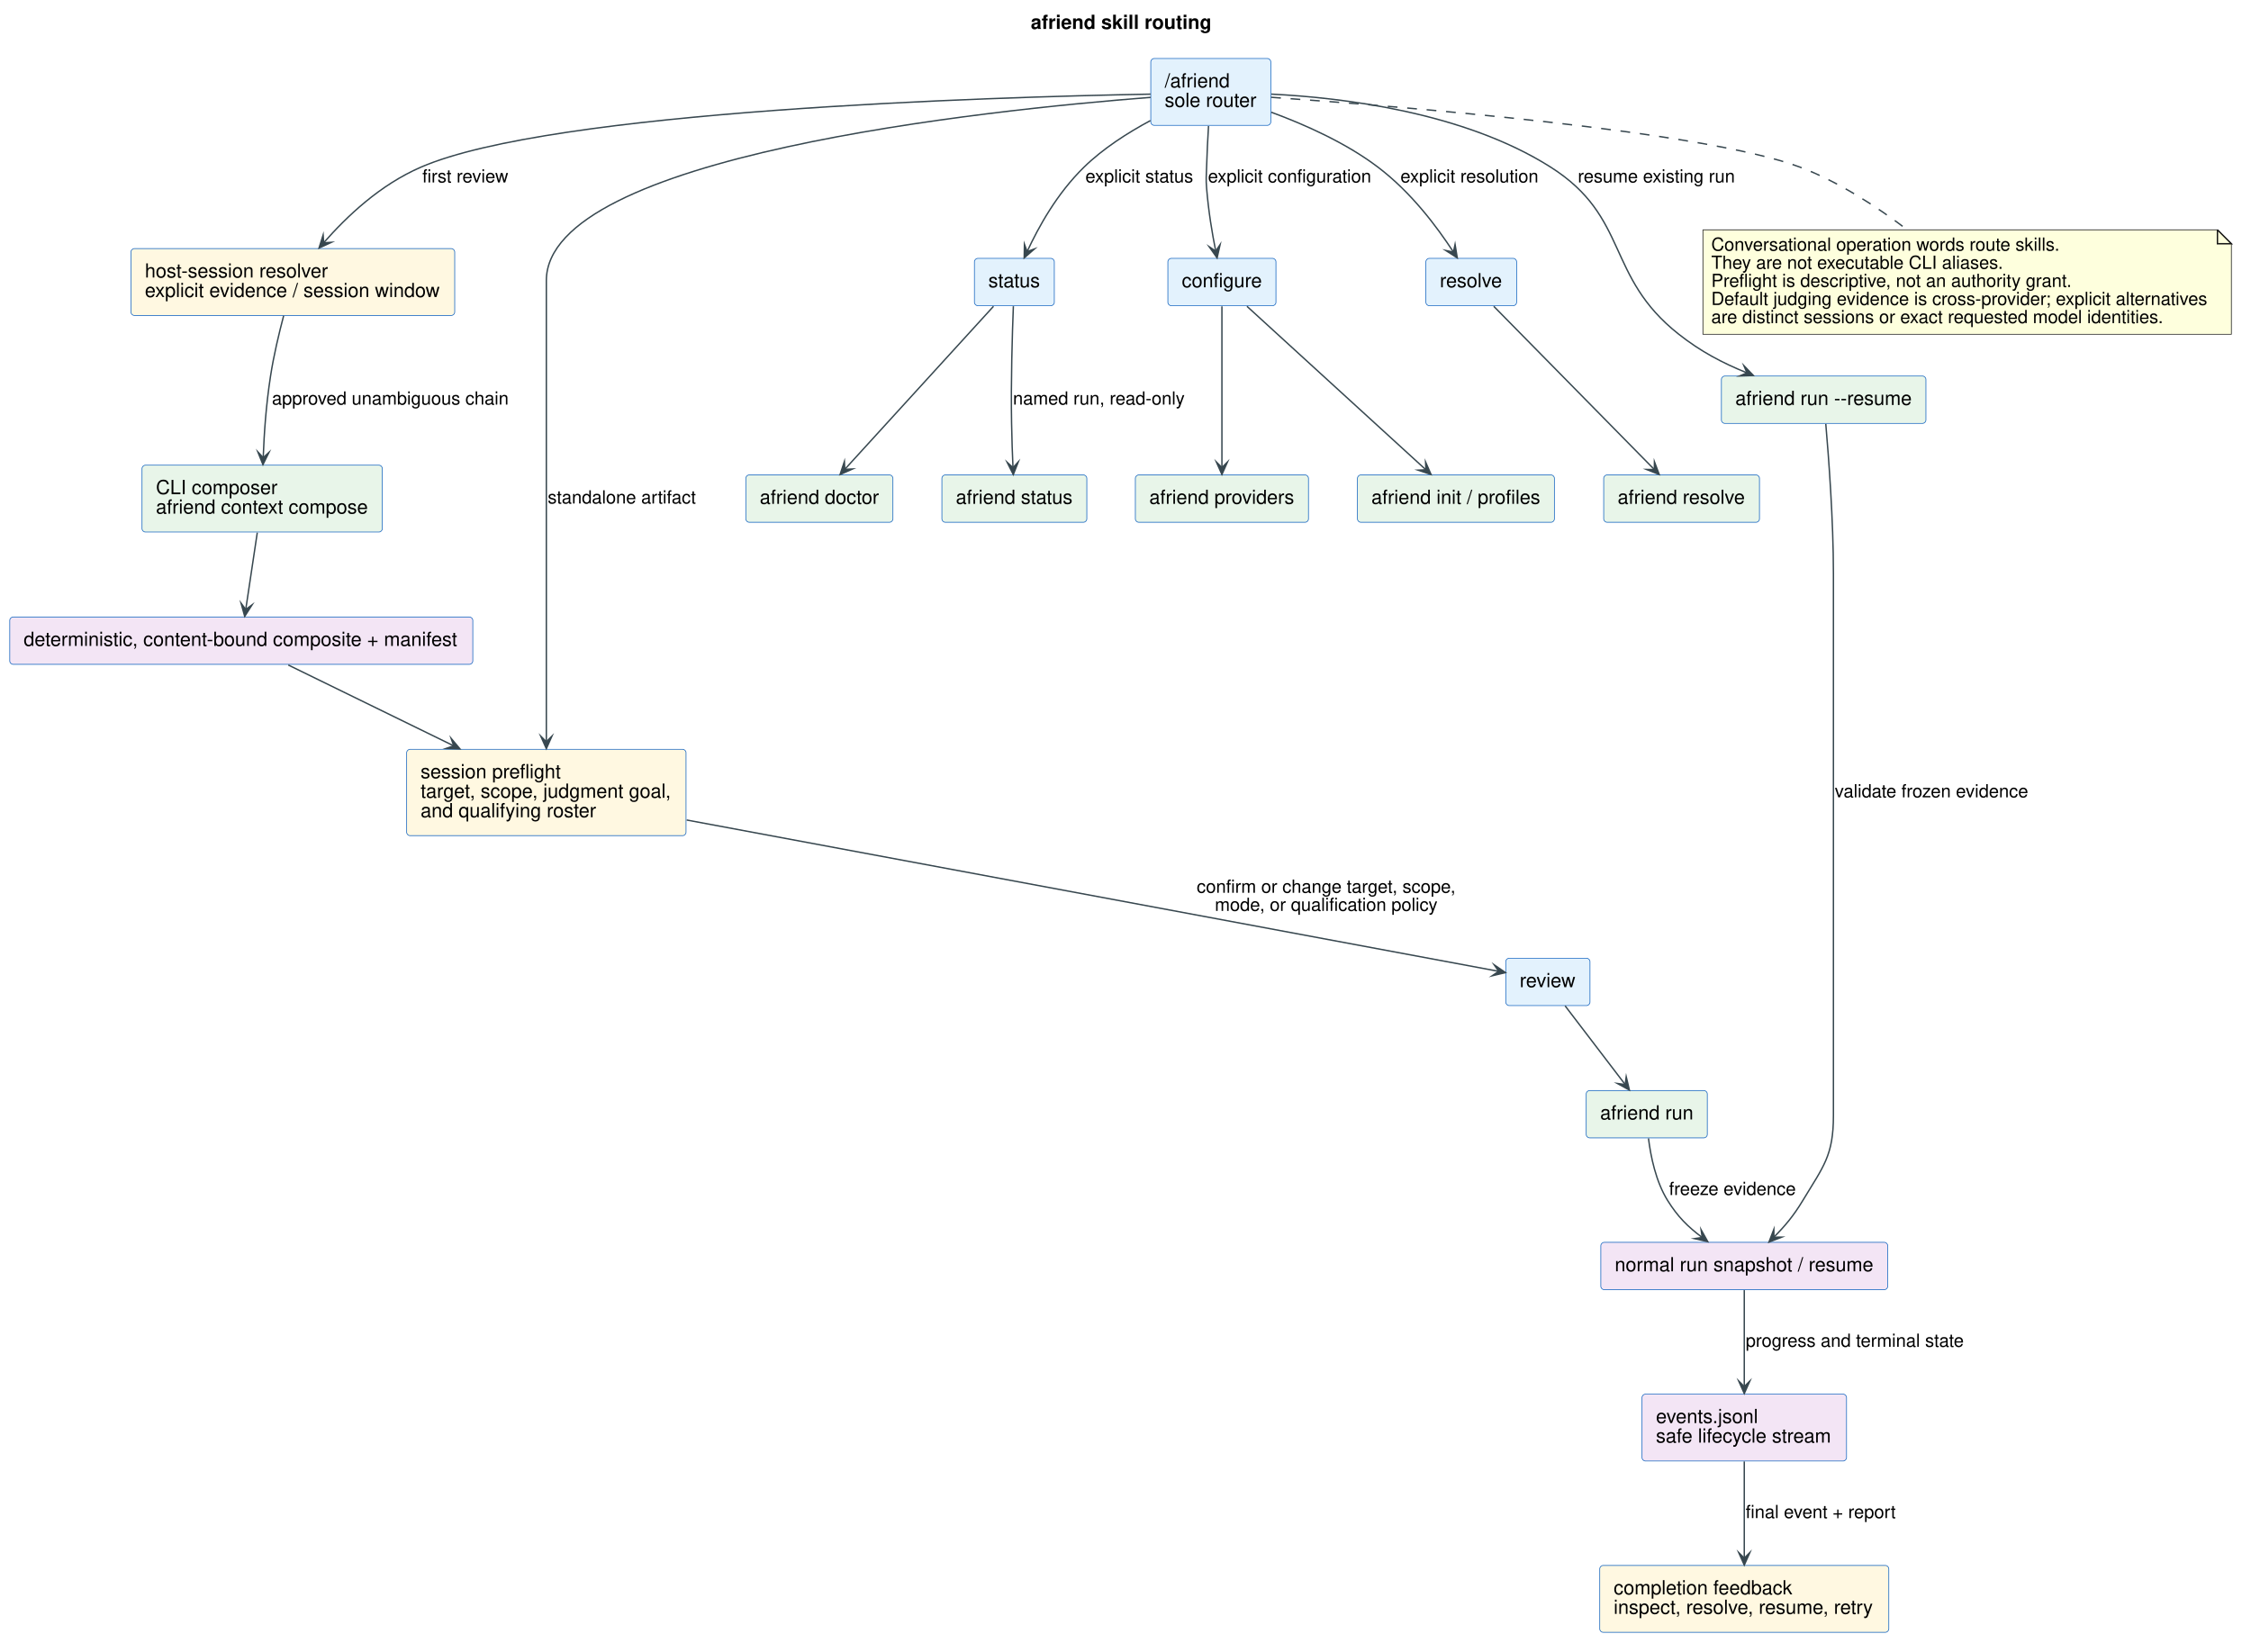
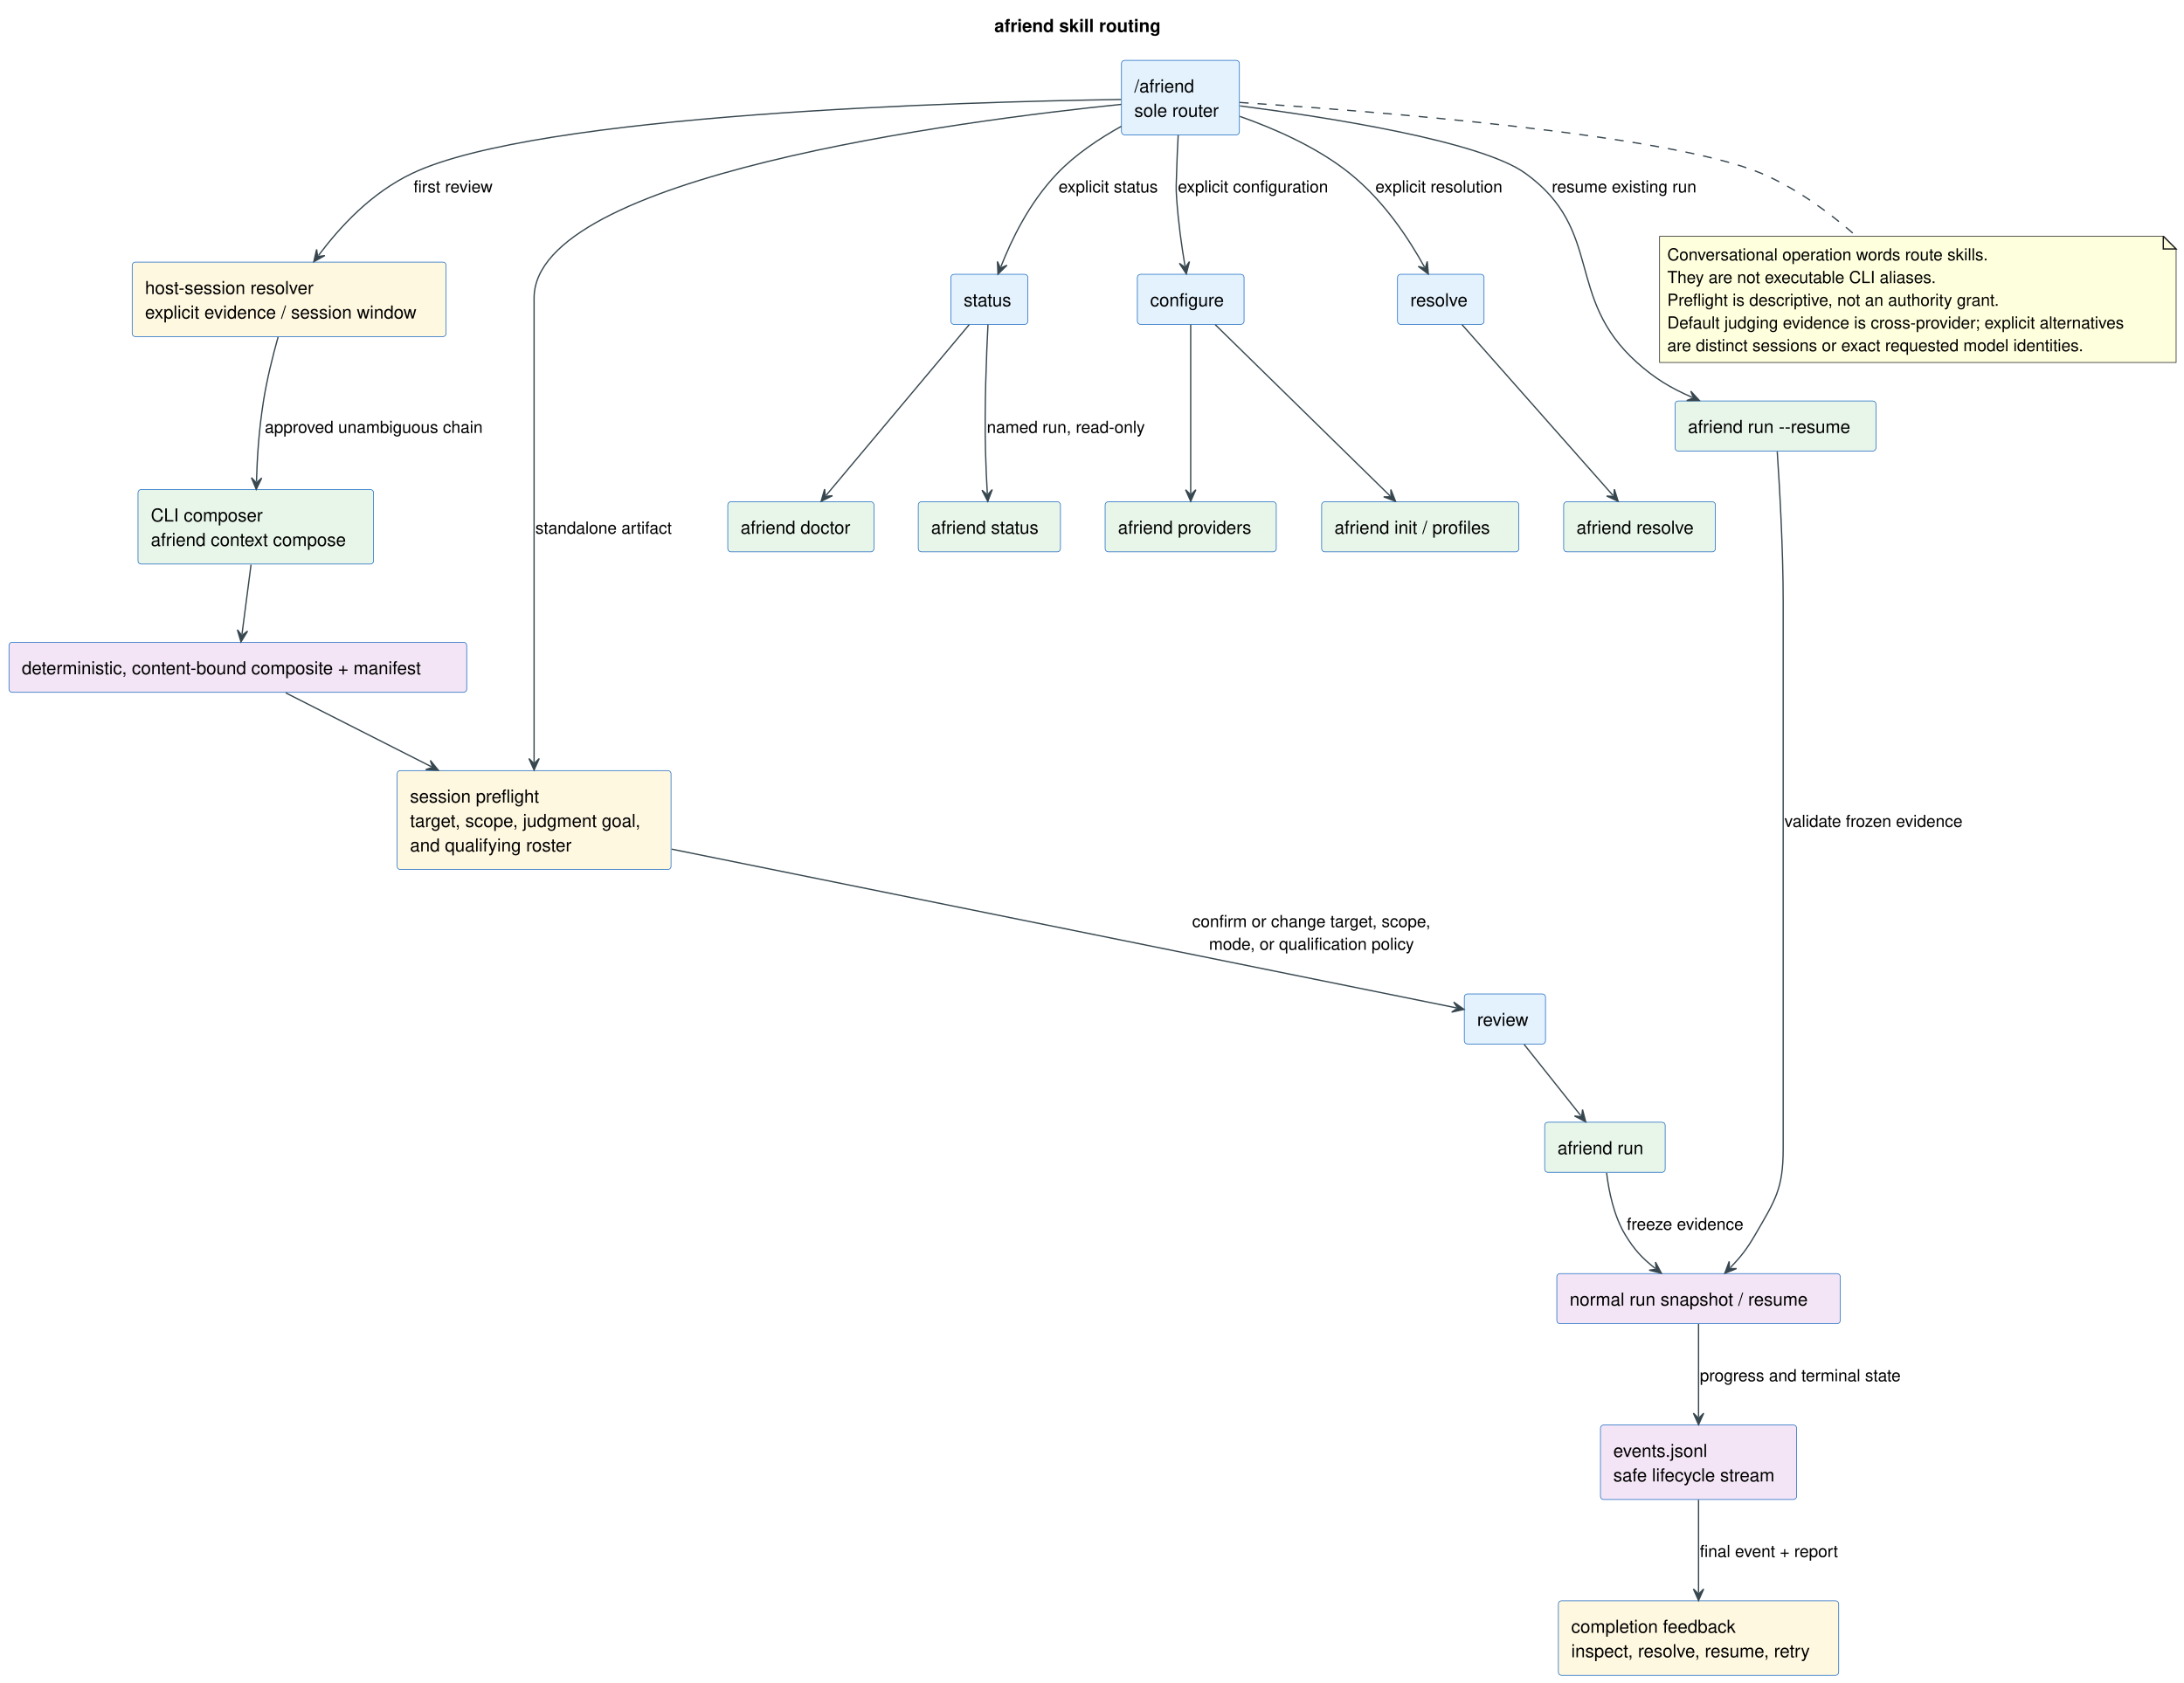
- <svg xmlns="http://www.w3.org/2000/svg" contentStyleType="text/css" data-diagram-type="DESCRIPTION" height="1186px" preserveAspectRatio="none" style="width:1616px;height:1186px;background:#FFFFFF;" version="1.1" viewBox="0 0 1616 1186" width="1616px" zoomAndPan="magnify">
+ <svg xmlns="http://www.w3.org/2000/svg" contentStyleType="text/css" data-diagram-type="DESCRIPTION" height="1312px" preserveAspectRatio="none" style="width:1703px;height:1312px;background:#FFFFFF;" version="1.1" viewBox="0 0 1703 1312" width="1703px" zoomAndPan="magnify">
  <defs />
  <g>
    <g class="title" data-source-line="9">
-       <text fill="#000000" font-family="Helvetica" font-size="14" font-weight="700" lengthAdjust="spacing" textLength="129.903" x="740.006" y="20.78">afriend skill routing</text>
+       <text fill="#000000" font-family="Helvetica" font-size="14" font-weight="bold" lengthAdjust="spacing" textLength="139.188" x="775.332" y="24.966">afriend skill routing</text>
    </g>
-     <g class="entity" data-qualified-name="router" data-source-line="11" id="ent0001">
-       <rect fill="#E3F2FD" height="48" rx="2.5" ry="2.5" style="stroke:#1565C0;stroke-width:0.5;" width="86.144" x="826.15" y="42" />
-       <text fill="#000000" font-family="Helvetica" font-size="14" lengthAdjust="spacing" textLength="46.696" x="836.15" y="62.78">/afriend</text>
-       <text fill="#000000" font-family="Helvetica" font-size="14" lengthAdjust="spacing" textLength="66.144" x="836.15" y="76.78">sole router</text>
+     <g class="entity" data-qualified-name="router" data-source-line="11" id="ent0002">
+       <rect fill="#E3F2FD" height="58.136" rx="2.5" ry="2.5" style="stroke:#1565C0;stroke-width:0.5;" width="91.96" x="874.48" y="47.068" />
+       <text fill="#000000" font-family="Helvetica" font-size="14" lengthAdjust="spacing" textLength="52.43" x="884.48" y="72.034">/afriend</text>
+       <text fill="#000000" font-family="Helvetica" font-size="14" lengthAdjust="spacing" textLength="71.96" x="884.48" y="91.102">sole router</text>
    </g>
-     <g class="entity" data-qualified-name="resolver" data-source-line="12" id="ent0002">
-       <rect fill="#FFF8E1" height="48" rx="2.5" ry="2.5" style="stroke:#1565C0;stroke-width:0.5;" width="232.44" x="94" y="178.5" />
-       <text fill="#000000" font-family="Helvetica" font-size="14" lengthAdjust="spacing" textLength="132.275" x="104" y="199.28">host-session resolver</text>
-       <text fill="#000000" font-family="Helvetica" font-size="14" lengthAdjust="spacing" textLength="212.44" x="104" y="213.28">explicit evidence / session window</text>
+     <g class="entity" data-qualified-name="resolver" data-source-line="12" id="ent0003">
+       <rect fill="#FFF8E1" height="58.136" rx="2.5" ry="2.5" style="stroke:#1565C0;stroke-width:0.5;" width="244.783" x="103.07" y="204.408" />
+       <text fill="#000000" font-family="Helvetica" font-size="14" lengthAdjust="spacing" textLength="139.034" x="113.07" y="229.374">host-session resolver</text>
+       <text fill="#000000" font-family="Helvetica" font-size="14" lengthAdjust="spacing" textLength="224.783" x="113.07" y="248.442">explicit evidence / session window</text>
    </g>
-     <g class="entity" data-qualified-name="composer" data-source-line="13" id="ent0003">
-       <rect fill="#E8F5E9" height="48" rx="2.5" ry="2.5" style="stroke:#1565C0;stroke-width:0.5;" width="172.53" x="101.95" y="334" />
-       <text fill="#000000" font-family="Helvetica" font-size="14" lengthAdjust="spacing" textLength="87.144" x="111.95" y="354.78">CLI composer</text>
-       <text fill="#000000" font-family="Helvetica" font-size="14" lengthAdjust="spacing" textLength="152.53" x="111.95" y="368.78">afriend context compose</text>
+     <g class="entity" data-qualified-name="composer" data-source-line="13" id="ent0004">
+       <rect fill="#E8F5E9" height="58.136" rx="2.5" ry="2.5" style="stroke:#1565C0;stroke-width:0.5;" width="183.715" x="107.6" y="381.808" />
+       <text fill="#000000" font-family="Helvetica" font-size="14" lengthAdjust="spacing" textLength="90.314" x="117.6" y="406.774">CLI composer</text>
+       <text fill="#000000" font-family="Helvetica" font-size="14" lengthAdjust="spacing" textLength="163.715" x="117.6" y="425.842">afriend context compose</text>
    </g>
-     <g class="entity" data-qualified-name="composite" data-source-line="14" id="ent0004">
-       <rect fill="#F3E5F5" height="34" rx="2.5" ry="2.5" style="stroke:#1565C0;stroke-width:0.5;" width="332.437" x="7" y="443" />
-       <text fill="#000000" font-family="Helvetica" font-size="14" lengthAdjust="spacing" textLength="312.437" x="17" y="463.78">deterministic, content-bound composite + manifest</text>
+     <g class="entity" data-qualified-name="composite" data-source-line="14" id="ent0005">
+       <rect fill="#F3E5F5" height="39.068" rx="2.5" ry="2.5" style="stroke:#1565C0;stroke-width:0.5;" width="356.923" x="7" y="500.938" />
+       <text fill="#000000" font-family="Helvetica" font-size="14" lengthAdjust="spacing" textLength="336.923" x="17" y="525.904">deterministic, content-bound composite + manifest</text>
    </g>
-     <g class="entity" data-qualified-name="preflight" data-source-line="15" id="ent0005">
-       <rect fill="#FFF8E1" height="62" rx="2.5" ry="2.5" style="stroke:#1565C0;stroke-width:0.5;" width="200.558" x="291.94" y="538" />
-       <text fill="#000000" font-family="Helvetica" font-size="14" lengthAdjust="spacing" textLength="101.165" x="301.94" y="558.78">session preflight</text>
-       <text fill="#000000" font-family="Helvetica" font-size="14" lengthAdjust="spacing" textLength="180.558" x="301.94" y="572.78">target, scope, judgment goal,</text>
-       <text fill="#000000" font-family="Helvetica" font-size="14" lengthAdjust="spacing" textLength="126.075" x="301.94" y="586.78">and qualifying roster</text>
+     <g class="entity" data-qualified-name="preflight" data-source-line="15" id="ent0006">
+       <rect fill="#FFF8E1" height="77.204" rx="2.5" ry="2.5" style="stroke:#1565C0;stroke-width:0.5;" width="213.549" x="309.69" y="601.008" />
+       <text fill="#000000" font-family="Helvetica" font-size="14" lengthAdjust="spacing" textLength="109.032" x="319.69" y="625.974">session preflight</text>
+       <text fill="#000000" font-family="Helvetica" font-size="14" lengthAdjust="spacing" textLength="193.549" x="319.69" y="645.042">target, scope, judgment goal,</text>
+       <text fill="#000000" font-family="Helvetica" font-size="14" lengthAdjust="spacing" textLength="137.256" x="319.69" y="664.11">and qualifying roster</text>
    </g>
-     <g class="entity" data-qualified-name="review" data-source-line="16" id="ent0006">
-       <rect fill="#E3F2FD" height="34" rx="2.5" ry="2.5" style="stroke:#1565C0;stroke-width:0.5;" width="60.455" x="1080.99" y="688" />
-       <text fill="#000000" font-family="Helvetica" font-size="14" lengthAdjust="spacing" textLength="40.455" x="1090.99" y="708.78">review</text>
+     <g class="entity" data-qualified-name="review" data-source-line="16" id="ent0007">
+       <rect fill="#E3F2FD" height="39.068" rx="2.5" ry="2.5" style="stroke:#1565C0;stroke-width:0.5;" width="63.302" x="1141.81" y="775.208" />
+       <text fill="#000000" font-family="Helvetica" font-size="14" lengthAdjust="spacing" textLength="43.302" x="1151.81" y="800.174">review</text>
    </g>
-     <g class="entity" data-qualified-name="status" data-source-line="17" id="ent0007">
-       <rect fill="#E3F2FD" height="34" rx="2.5" ry="2.5" style="stroke:#1565C0;stroke-width:0.5;" width="57.352" x="699.54" y="185.5" />
-       <text fill="#000000" font-family="Helvetica" font-size="14" lengthAdjust="spacing" textLength="37.352" x="709.54" y="206.28">status</text>
+     <g class="entity" data-qualified-name="status" data-source-line="17" id="ent0008">
+       <rect fill="#E3F2FD" height="39.068" rx="2.5" ry="2.5" style="stroke:#1565C0;stroke-width:0.5;" width="60.026" x="741.45" y="213.938" />
+       <text fill="#000000" font-family="Helvetica" font-size="14" lengthAdjust="spacing" textLength="40.026" x="751.45" y="238.904">status</text>
    </g>
-     <g class="entity" data-qualified-name="configure" data-source-line="18" id="ent0008">
-       <rect fill="#E3F2FD" height="34" rx="2.5" ry="2.5" style="stroke:#1565C0;stroke-width:0.5;" width="77.593" x="838.42" y="185.5" />
-       <text fill="#000000" font-family="Helvetica" font-size="14" lengthAdjust="spacing" textLength="57.593" x="848.42" y="206.28">configure</text>
+     <g class="entity" data-qualified-name="configure" data-source-line="18" id="ent0009">
+       <rect fill="#E3F2FD" height="39.068" rx="2.5" ry="2.5" style="stroke:#1565C0;stroke-width:0.5;" width="83.21" x="886.86" y="213.938" />
+       <text fill="#000000" font-family="Helvetica" font-size="14" lengthAdjust="spacing" textLength="63.21" x="896.86" y="238.904">configure</text>
    </g>
-     <g class="entity" data-qualified-name="resolve" data-source-line="19" id="ent0009">
-       <rect fill="#E3F2FD" height="34" rx="2.5" ry="2.5" style="stroke:#1565C0;stroke-width:0.5;" width="65.131" x="1023.65" y="185.5" />
-       <text fill="#000000" font-family="Helvetica" font-size="14" lengthAdjust="spacing" textLength="45.131" x="1033.65" y="206.28">resolve</text>
+     <g class="entity" data-qualified-name="resolve" data-source-line="19" id="ent0010">
+       <rect fill="#E3F2FD" height="39.068" rx="2.5" ry="2.5" style="stroke:#1565C0;stroke-width:0.5;" width="67.474" x="1089.72" y="213.938" />
+       <text fill="#000000" font-family="Helvetica" font-size="14" lengthAdjust="spacing" textLength="47.474" x="1099.72" y="238.904">resolve</text>
    </g>
-     <g class="entity" data-qualified-name="run" data-source-line="20" id="ent0010">
-       <rect fill="#E8F5E9" height="34" rx="2.5" ry="2.5" style="stroke:#1565C0;stroke-width:0.5;" width="86.931" x="1138.75" y="783" />
-       <text fill="#000000" font-family="Helvetica" font-size="14" lengthAdjust="spacing" textLength="66.931" x="1148.75" y="803.78">afriend run</text>
+     <g class="entity" data-qualified-name="run" data-source-line="20" id="ent0011">
+       <rect fill="#E8F5E9" height="39.068" rx="2.5" ry="2.5" style="stroke:#1565C0;stroke-width:0.5;" width="93.948" x="1204.49" y="875.278" />
+       <text fill="#000000" font-family="Helvetica" font-size="14" lengthAdjust="spacing" textLength="73.948" x="1214.49" y="900.244">afriend run</text>
    </g>
-     <g class="entity" data-qualified-name="snapshot" data-source-line="21" id="ent0011">
-       <rect fill="#F3E5F5" height="34" rx="2.5" ry="2.5" style="stroke:#1565C0;stroke-width:0.5;" width="205.978" x="1149.23" y="892" />
-       <text fill="#000000" font-family="Helvetica" font-size="14" lengthAdjust="spacing" textLength="185.978" x="1159.23" y="912.78">normal run snapshot / resume</text>
+     <g class="entity" data-qualified-name="snapshot" data-source-line="21" id="ent0012">
+       <rect fill="#F3E5F5" height="39.068" rx="2.5" ry="2.5" style="stroke:#1565C0;stroke-width:0.5;" width="221.039" x="1213.94" y="993.348" />
+       <text fill="#000000" font-family="Helvetica" font-size="14" lengthAdjust="spacing" textLength="201.039" x="1223.94" y="1018.314">normal run snapshot / resume</text>
    </g>
-     <g class="entity" data-qualified-name="events" data-source-line="22" id="ent0012">
-       <rect fill="#F3E5F5" height="48" rx="2.5" ry="2.5" style="stroke:#1565C0;stroke-width:0.5;" width="146.82" x="1178.81" y="1001" />
-       <text fill="#000000" font-family="Helvetica" font-size="14" lengthAdjust="spacing" textLength="73.931" x="1188.81" y="1021.78">events.jsonl</text>
-       <text fill="#000000" font-family="Helvetica" font-size="14" lengthAdjust="spacing" textLength="126.82" x="1188.81" y="1035.78">safe lifecycle stream</text>
+     <g class="entity" data-qualified-name="events" data-source-line="22" id="ent0013">
+       <rect fill="#F3E5F5" height="58.136" rx="2.5" ry="2.5" style="stroke:#1565C0;stroke-width:0.5;" width="152.958" x="1247.98" y="1111.418" />
+       <text fill="#000000" font-family="Helvetica" font-size="14" lengthAdjust="spacing" textLength="78.12" x="1257.98" y="1136.384">events.jsonl</text>
+       <text fill="#000000" font-family="Helvetica" font-size="14" lengthAdjust="spacing" textLength="132.958" x="1257.98" y="1155.452">safe lifecycle stream</text>
    </g>
-     <g class="entity" data-qualified-name="feedback" data-source-line="23" id="ent0013">
-       <rect fill="#FFF8E1" height="48" rx="2.5" ry="2.5" style="stroke:#1565C0;stroke-width:0.5;" width="207.51" x="1148.46" y="1124" />
-       <text fill="#000000" font-family="Helvetica" font-size="14" lengthAdjust="spacing" textLength="128.413" x="1158.46" y="1144.78">completion feedback</text>
-       <text fill="#000000" font-family="Helvetica" font-size="14" lengthAdjust="spacing" textLength="187.51" x="1158.46" y="1158.78">inspect, resolve, resume, retry</text>
+     <g class="entity" data-qualified-name="feedback" data-source-line="23" id="ent0014">
+       <rect fill="#FFF8E1" height="58.136" rx="2.5" ry="2.5" style="stroke:#1565C0;stroke-width:0.5;" width="218.575" x="1215.17" y="1248.548" />
+       <text fill="#000000" font-family="Helvetica" font-size="14" lengthAdjust="spacing" textLength="137.703" x="1225.17" y="1273.514">completion feedback</text>
+       <text fill="#000000" font-family="Helvetica" font-size="14" lengthAdjust="spacing" textLength="198.575" x="1225.17" y="1292.582">inspect, resolve, resume, retry</text>
    </g>
-     <g class="entity" data-qualified-name="doctor" data-source-line="24" id="ent0014">
-       <rect fill="#E8F5E9" height="34" rx="2.5" ry="2.5" style="stroke:#1565C0;stroke-width:0.5;" width="105.606" x="535.42" y="341" />
-       <text fill="#000000" font-family="Helvetica" font-size="14" lengthAdjust="spacing" textLength="85.606" x="545.42" y="361.78">afriend doctor</text>
+     <g class="entity" data-qualified-name="doctor" data-source-line="24" id="ent0015">
+       <rect fill="#E8F5E9" height="39.068" rx="2.5" ry="2.5" style="stroke:#1565C0;stroke-width:0.5;" width="113.968" x="567.48" y="391.338" />
+       <text fill="#000000" font-family="Helvetica" font-size="14" lengthAdjust="spacing" textLength="93.968" x="577.48" y="416.304">afriend doctor</text>
    </g>
-     <g class="entity" data-qualified-name="runstatus" data-source-line="25" id="ent0015">
-       <rect fill="#E8F5E9" height="34" rx="2.5" ry="2.5" style="stroke:#1565C0;stroke-width:0.5;" width="104.048" x="676.19" y="341" />
-       <text fill="#000000" font-family="Helvetica" font-size="14" lengthAdjust="spacing" textLength="84.048" x="686.19" y="361.78">afriend status</text>
+     <g class="entity" data-qualified-name="runstatus" data-source-line="25" id="ent0016">
+       <rect fill="#E8F5E9" height="39.068" rx="2.5" ry="2.5" style="stroke:#1565C0;stroke-width:0.5;" width="110.888" x="716.02" y="391.338" />
+       <text fill="#000000" font-family="Helvetica" font-size="14" lengthAdjust="spacing" textLength="90.888" x="726.02" y="416.304">afriend status</text>
    </g>
-     <g class="entity" data-qualified-name="providers" data-source-line="26" id="ent0016">
-       <rect fill="#E8F5E9" height="34" rx="2.5" ry="2.5" style="stroke:#1565C0;stroke-width:0.5;" width="124.275" x="815.08" y="341" />
-       <text fill="#000000" font-family="Helvetica" font-size="14" lengthAdjust="spacing" textLength="104.275" x="825.08" y="361.78">afriend providers</text>
+     <g class="entity" data-qualified-name="providers" data-source-line="26" id="ent0017">
+       <rect fill="#E8F5E9" height="39.068" rx="2.5" ry="2.5" style="stroke:#1565C0;stroke-width:0.5;" width="133.442" x="861.74" y="391.338" />
+       <text fill="#000000" font-family="Helvetica" font-size="14" lengthAdjust="spacing" textLength="113.442" x="871.74" y="416.304">afriend providers</text>
    </g>
-     <g class="entity" data-qualified-name="setup" data-source-line="27" id="ent0017">
-       <rect fill="#E8F5E9" height="34" rx="2.5" ry="2.5" style="stroke:#1565C0;stroke-width:0.5;" width="141.393" x="974.52" y="341" />
-       <text fill="#000000" font-family="Helvetica" font-size="14" lengthAdjust="spacing" textLength="121.393" x="984.52" y="361.78">afriend init / profiles</text>
+     <g class="entity" data-qualified-name="setup" data-source-line="27" id="ent0018">
+       <rect fill="#E8F5E9" height="39.068" rx="2.5" ry="2.5" style="stroke:#1565C0;stroke-width:0.5;" width="153.784" x="1030.57" y="391.338" />
+       <text fill="#000000" font-family="Helvetica" font-size="14" lengthAdjust="spacing" textLength="133.784" x="1040.57" y="416.304">afriend init / profiles</text>
    </g>
-     <g class="entity" data-qualified-name="resolution" data-source-line="28" id="ent0018">
-       <rect fill="#E8F5E9" height="34" rx="2.5" ry="2.5" style="stroke:#1565C0;stroke-width:0.5;" width="111.827" x="1151.3" y="341" />
-       <text fill="#000000" font-family="Helvetica" font-size="14" lengthAdjust="spacing" textLength="91.827" x="1161.3" y="361.78">afriend resolve</text>
+     <g class="entity" data-qualified-name="resolution" data-source-line="28" id="ent0019">
+       <rect fill="#E8F5E9" height="39.068" rx="2.5" ry="2.5" style="stroke:#1565C0;stroke-width:0.5;" width="118.336" x="1219.29" y="391.338" />
+       <text fill="#000000" font-family="Helvetica" font-size="14" lengthAdjust="spacing" textLength="98.336" x="1229.29" y="416.304">afriend resolve</text>
    </g>
-     <g class="entity" data-qualified-name="resume" data-source-line="29" id="ent0019">
-       <rect fill="#E8F5E9" height="34" rx="2.5" ry="2.5" style="stroke:#1565C0;stroke-width:0.5;" width="146.827" x="1235.8" y="270" />
-       <text fill="#000000" font-family="Helvetica" font-size="14" lengthAdjust="spacing" textLength="126.827" x="1245.8" y="290.78">afriend run --resume</text>
+     <g class="entity" data-qualified-name="resume" data-source-line="29" id="ent0020">
+       <rect fill="#E8F5E9" height="39.068" rx="2.5" ry="2.5" style="stroke:#1565C0;stroke-width:0.5;" width="156.625" x="1306.15" y="312.738" />
+       <text fill="#000000" font-family="Helvetica" font-size="14" lengthAdjust="spacing" textLength="136.625" x="1316.15" y="337.704">afriend run --resume</text>
    </g>
-     <g class="entity" data-qualified-name="GMN40" data-source-line="52" id="ent0041">
-       <path d="M1222.52,165 L1222.52,240 L1601.915,240 L1601.915,175 L1591.915,165 L1222.52,165" fill="#FEFFDD" style="stroke:#181818;stroke-width:0.5;" />
-       <path d="M1591.915,165 L1591.915,175 L1601.915,175 L1591.915,165" fill="#FEFFDD" style="stroke:#181818;stroke-width:1;" />
-       <text fill="#000000" font-family="Helvetica" font-size="13" lengthAdjust="spacing" textLength="251.456" x="1228.52" y="180.01">Conversational operation words route skills.</text>
-       <text fill="#000000" font-family="Helvetica" font-size="13" lengthAdjust="spacing" textLength="211.009" x="1228.52" y="193.01">They are not executable CLI aliases.</text>
-       <text fill="#000000" font-family="Helvetica" font-size="13" lengthAdjust="spacing" textLength="260.133" x="1228.52" y="206.01">Preflight is descriptive, not an authority grant.</text>
-       <text fill="#000000" font-family="Helvetica" font-size="13" lengthAdjust="spacing" textLength="358.395" x="1228.52" y="219.01">Default judging evidence is cross-provider; explicit alternatives</text>
-       <text fill="#000000" font-family="Helvetica" font-size="13" lengthAdjust="spacing" textLength="325.889" x="1228.52" y="232.01">are distinct sessions or exact requested model identities.</text>
+     <g class="entity" data-qualified-name="GMN41" data-source-line="52" id="ent0042">
+       <path d="M1294.08,184.208 L1294.08,282.738 L1696.851,282.738 L1696.851,194.208 L1686.851,184.208 L1294.08,184.208" fill="#FEFFDD" style="stroke:#181818;stroke-width:0.5;" />
+       <path d="M1686.851,184.208 L1686.851,194.208 L1696.851,194.208 L1686.851,184.208" fill="#FEFFDD" style="stroke:#181818;stroke-width:1;" />
+       <text fill="#000000" font-family="Helvetica" font-size="13" lengthAdjust="spacing" textLength="268.762" x="1300.08" y="203.105">Conversational operation words route skills.</text>
+       <text fill="#000000" font-family="Helvetica" font-size="13" lengthAdjust="spacing" textLength="217.191" x="1300.08" y="220.811">They are not executable CLI aliases.</text>
+       <text fill="#000000" font-family="Helvetica" font-size="13" lengthAdjust="spacing" textLength="281.06" x="1300.08" y="238.517">Preflight is descriptive, not an authority grant.</text>
+       <text fill="#000000" font-family="Helvetica" font-size="13" lengthAdjust="spacing" textLength="381.771" x="1300.08" y="256.223">Default judging evidence is cross-provider; explicit alternatives</text>
+       <text fill="#000000" font-family="Helvetica" font-size="13" lengthAdjust="spacing" textLength="346.268" x="1300.08" y="273.929">are distinct sessions or exact requested model identities.</text>
    </g>
-     <g class="link" data-entity-1="ent0001" data-entity-2="ent0002" data-link-type="dependency" data-source-line="31" id="lnk20">
-       <path d="M826.01,67.59 C710.39,69.72 396.33,79.2 302.22,120 C272.66,132.82 249.266,155.119 232.336,174.329" fill="none" id="router-to-resolver" style="stroke:#37474F;stroke-width:1;" />
-       <polygon fill="#37474F" points="229.03,178.08,237.982,173.973,232.336,174.329,231.98,168.683,229.03,178.08" style="stroke:#37474F;stroke-width:1;stroke-linejoin:miter;stroke-miterlimit:10;" />
-       <text fill="#000000" font-family="Helvetica" font-size="13" lengthAdjust="spacing" textLength="62.118" x="303.22" y="131.01">first review</text>
+     <g class="link" data-entity-1="ent0002" data-entity-2="ent0003" data-link-type="dependency" data-source-line="31" id="lnk21">
+       <path d="M874.2,77.588 C751.28,79.428 419.22,88.668 321.46,135.208 C289.33,150.508 265.5,176.475 248.29,199.325" fill="none" id="router-to-resolver" style="stroke:#37474F;stroke-width:1;" />
+       <polygon fill="#37474F" points="244.68,204.118,253.29,199.335,247.688,200.124,246.899,194.522,244.68,204.118" style="stroke:#37474F;stroke-width:1;" />
+       <text fill="#000000" font-family="Helvetica" font-size="13" lengthAdjust="spacing" textLength="67.704" x="322.46" y="150.105">first review</text>
    </g>
-     <g class="link" data-entity-1="ent0002" data-entity-2="ent0003" data-link-type="dependency" data-source-line="32" id="lnk21">
-       <path d="M203.63,226.7 C200.28,239.39 196.45,255.45 194.22,270 C190.93,291.4 189.63,311.044 188.96,328.624" fill="none" id="resolver-to-composer" style="stroke:#37474F;stroke-width:1;" />
-       <polygon fill="#37474F" points="188.77,333.62,193.11,324.779,188.96,328.624,185.116,324.474,188.77,333.62" style="stroke:#37474F;stroke-width:1;stroke-linejoin:miter;stroke-miterlimit:10;" />
-       <text fill="#000000" font-family="Helvetica" font-size="13" lengthAdjust="spacing" textLength="170.568" x="195.22" y="290.51">approved unambiguous chain</text>
+     <g class="link" data-entity-1="ent0003" data-entity-2="ent0004" data-link-type="dependency" data-source-line="32" id="lnk22">
+       <path d="M216.84,262.828 C212.71,277.568 208.1,295.978 205.46,312.738 C201.84,335.768 200.559,356.201 199.979,375.671" fill="none" id="resolver-to-composer" style="stroke:#37474F;stroke-width:1;" />
+       <polygon fill="#37474F" points="199.8,381.668,204.066,372.791,199.949,376.67,196.07,372.553,199.8,381.668" style="stroke:#37474F;stroke-width:1;" />
+       <text fill="#000000" font-family="Helvetica" font-size="13" lengthAdjust="spacing" textLength="183.183" x="206.46" y="337.665">approved unambiguous chain</text>
    </g>
-     <g class="link" data-entity-1="ent0003" data-entity-2="ent0004" data-link-type="dependency" data-source-line="33" id="lnk22">
-       <path d="M184.7,382.45 C181.93,400.92 178.883,421.255 176.423,437.625" fill="none" id="composer-to-composite" style="stroke:#37474F;stroke-width:1;" />
-       <polygon fill="#37474F" points="175.68,442.57,180.973,434.264,176.423,437.625,173.062,433.075,175.68,442.57" style="stroke:#37474F;stroke-width:1;stroke-linejoin:miter;stroke-miterlimit:10;" />
+     <g class="link" data-entity-1="ent0004" data-entity-2="ent0005" data-link-type="dependency" data-source-line="33" id="lnk23">
+       <path d="M195.75,440.428 C193.27,459.478 190.855,478.038 188.685,494.688" fill="none" id="composer-to-composite" style="stroke:#37474F;stroke-width:1;" />
+       <polygon fill="#37474F" points="187.91,500.638,193.04,492.23,188.556,495.68,185.107,491.196,187.91,500.638" style="stroke:#37474F;stroke-width:1;" />
    </g>
-     <g class="link" data-entity-1="ent0004" data-entity-2="ent0005" data-link-type="dependency" data-source-line="34" id="lnk23">
-       <path d="M206.96,477.48 C239.71,493.49 285.718,515.965 325.718,535.514" fill="none" id="composite-to-preflight" style="stroke:#37474F;stroke-width:1;" />
-       <polygon fill="#37474F" points="330.21,537.71,323.88,530.164,325.718,535.514,320.368,537.352,330.21,537.71" style="stroke:#37474F;stroke-width:1;stroke-linejoin:miter;stroke-miterlimit:10;" />
+     <g class="link" data-entity-1="ent0005" data-entity-2="ent0006" data-link-type="dependency" data-source-line="34" id="lnk24">
+       <path d="M222.83,540.428 C254.88,556.678 296.689,577.875 336.449,598.034" fill="none" id="composite-to-preflight" style="stroke:#37474F;stroke-width:1;" />
+       <polygon fill="#37474F" points="341.8,600.748,335.582,593.11,337.341,598.487,331.964,600.245,341.8,600.748" style="stroke:#37474F;stroke-width:1;" />
    </g>
-     <g class="link" data-entity-1="ent0001" data-entity-2="ent0005" data-link-type="dependency" data-source-line="35" id="lnk24">
-       <path d="M826.05,69.91 C708.63,79 392.22,111.8 392.22,201.5 C392.22,201.5 392.22,201.5 392.22,461 C392.22,486.82 392.22,511.15 392.22,532.56" fill="none" id="router-to-preflight" style="stroke:#37474F;stroke-width:1;" />
-       <polygon fill="#37474F" points="392.22,537.56,396.22,528.56,392.22,532.56,388.22,528.56,392.22,537.56" style="stroke:#37474F;stroke-width:1;stroke-linejoin:miter;stroke-miterlimit:10;" />
-       <text fill="#000000" font-family="Helvetica" font-size="13" lengthAdjust="spacing" textLength="106.234" x="393.22" y="361.51">standalone artifact</text>
+     <g class="link" data-entity-1="ent0002" data-entity-2="ent0006" data-link-type="dependency" data-source-line="35" id="lnk25">
+       <path d="M874.4,81.388 C749.98,94.118 416.46,137.138 416.46,232.468 C416.46,232.468 416.46,232.468 416.46,521.478 C416.46,547.908 416.46,571.708 416.46,594.628" fill="none" id="router-to-preflight" style="stroke:#37474F;stroke-width:1;" />
+       <polygon fill="#37474F" points="416.46,600.628,420.46,591.628,416.46,595.628,412.46,591.628,416.46,600.628" style="stroke:#37474F;stroke-width:1;" />
+       <text fill="#000000" font-family="Helvetica" font-size="13" lengthAdjust="spacing" textLength="114.907" x="417.46" y="416.275">standalone artifact</text>
    </g>
-     <g class="link" data-entity-1="ent0005" data-entity-2="ent0006" data-link-type="dependency" data-source-line="36" id="lnk25">
-       <path d="M492.95,588.77 C658.75,619.67 975.855,678.774 1075.895,697.414" fill="none" id="preflight-to-review" style="stroke:#37474F;stroke-width:1;" />
-       <polygon fill="#37474F" points="1080.81,698.33,1072.695,692.749,1075.895,697.414,1071.23,700.614,1080.81,698.33" style="stroke:#37474F;stroke-width:1;stroke-linejoin:miter;stroke-miterlimit:10;" />
-       <text fill="#000000" font-family="Helvetica" font-size="13" lengthAdjust="spacing" textLength="186.431" x="859.13" y="641.01">confirm or change target, scope,</text>
-       <text fill="#000000" font-family="Helvetica" font-size="13" lengthAdjust="spacing" textLength="160.418" x="872.136" y="654.01">mode, or qualification policy</text>
+     <g class="link" data-entity-1="ent0006" data-entity-2="ent0007" data-link-type="dependency" data-source-line="36" id="lnk26">
+       <path d="M523.72,662.308 C698.69,697.708 1030.729,764.868 1135.689,786.108" fill="none" id="preflight-to-review" style="stroke:#37474F;stroke-width:1;" />
+       <polygon fill="#37474F" points="1141.57,787.298,1133.542,781.592,1136.669,786.306,1131.955,789.433,1141.57,787.298" style="stroke:#37474F;stroke-width:1;" />
+       <text fill="#000000" font-family="Helvetica" font-size="13" lengthAdjust="spacing" textLength="199.173" x="929.61" y="723.105">confirm or change target, scope,</text>
+       <text fill="#000000" font-family="Helvetica" font-size="13" lengthAdjust="spacing" textLength="172.978" x="942.707" y="740.811">mode, or qualification policy</text>
    </g>
-     <g class="link" data-entity-1="ent0001" data-entity-2="ent0007" data-link-type="dependency" data-source-line="37" id="lnk26">
-       <path d="M825.92,86.56 C809.72,95.25 791.95,106.58 778.22,120 C758.63,139.14 745.633,162.939 737.373,180.649" fill="none" id="router-to-status" style="stroke:#37474F;stroke-width:1;" />
-       <polygon fill="#37474F" points="735.26,185.18,742.689,178.714,737.373,180.649,735.439,175.333,735.26,185.18" style="stroke:#37474F;stroke-width:1;stroke-linejoin:miter;stroke-miterlimit:10;" />
-       <text fill="#000000" font-family="Helvetica" font-size="13" lengthAdjust="spacing" textLength="78.032" x="779.22" y="131.01">explicit status</text>
+     <g class="link" data-entity-1="ent0002" data-entity-2="ent0008" data-link-type="dependency" data-source-line="37" id="lnk27">
+       <path d="M874.41,98.488 C857.28,107.998 838.59,120.418 824.46,135.208 C802.27,158.418 788.68,187.156 780.38,208.216" fill="none" id="router-to-status" style="stroke:#37474F;stroke-width:1;" />
+       <polygon fill="#37474F" points="778.18,213.798,785.201,206.891,780.013,209.146,777.759,203.958,778.18,213.798" style="stroke:#37474F;stroke-width:1;" />
+       <text fill="#000000" font-family="Helvetica" font-size="13" lengthAdjust="spacing" textLength="83.746" x="825.46" y="150.105">explicit status</text>
    </g>
-     <g class="link" data-entity-1="ent0001" data-entity-2="ent0008" data-link-type="dependency" data-source-line="38" id="lnk27">
-       <path d="M867.6,90.47 C867.05,99.67 866.49,110.33 866.22,120 C866.03,126.66 865.67,128.36 866.22,135 C867.64,152.26 870.117,166.886 872.777,180.296" fill="none" id="router-to-configure" style="stroke:#37474F;stroke-width:1;" />
-       <polygon fill="#37474F" points="873.75,185.2,875.922,175.594,872.777,180.296,868.075,177.15,873.75,185.2" style="stroke:#37474F;stroke-width:1;stroke-linejoin:miter;stroke-miterlimit:10;" />
-       <text fill="#000000" font-family="Helvetica" font-size="13" lengthAdjust="spacing" textLength="117.787" x="867.22" y="131.01">explicit configuration</text>
+     <g class="link" data-entity-1="ent0002" data-entity-2="ent0009" data-link-type="dependency" data-source-line="38" id="lnk28">
+       <path d="M918.7,105.478 C918.2,114.928 917.71,125.518 917.46,135.208 C917.24,143.648 916.87,145.788 917.46,154.208 C918.89,174.598 921.38,191.852 924.05,207.652" fill="none" id="router-to-configure" style="stroke:#37474F;stroke-width:1;" />
+       <polygon fill="#37474F" points="925.05,213.568,927.495,204.027,924.217,208.638,919.606,205.36,925.05,213.568" style="stroke:#37474F;stroke-width:1;" />
+       <text fill="#000000" font-family="Helvetica" font-size="13" lengthAdjust="spacing" textLength="129.181" x="918.46" y="150.105">explicit configuration</text>
    </g>
-     <g class="link" data-entity-1="ent0001" data-entity-2="ent0009" data-link-type="dependency" data-source-line="39" id="lnk28">
-       <path d="M912.66,80.59 C936.7,89.43 966.27,102.58 989.22,120 C1013.44,138.38 1031.683,163.016 1043.443,180.996" fill="none" id="router-to-resolve" style="stroke:#37474F;stroke-width:1;" />
-       <polygon fill="#37474F" points="1046.18,185.18,1044.601,175.458,1043.443,180.996,1037.906,179.838,1046.18,185.18" style="stroke:#37474F;stroke-width:1;stroke-linejoin:miter;stroke-miterlimit:10;" />
-       <text fill="#000000" font-family="Helvetica" font-size="13" lengthAdjust="spacing" textLength="99.715" x="1005.39" y="131.01">explicit resolution</text>
+     <g class="link" data-entity-1="ent0002" data-entity-2="ent0010" data-link-type="dependency" data-source-line="39" id="lnk29">
+       <path d="M966.79,90.778 C993.71,100.268 1027.2,114.888 1052.46,135.208 C1079.83,157.218 1098.951,186.98 1110.851,208.45" fill="none" id="router-to-resolve" style="stroke:#37474F;stroke-width:1;" />
+       <polygon fill="#37474F" points="1113.76,213.698,1112.896,203.887,1111.336,209.325,1105.898,207.765,1113.76,213.698" style="stroke:#37474F;stroke-width:1;" />
+       <text fill="#000000" font-family="Helvetica" font-size="13" lengthAdjust="spacing" textLength="108.706" x="1072.46" y="150.105">explicit resolution</text>
    </g>
-     <g class="link" data-entity-1="ent0001" data-entity-2="ent0019" data-link-type="dependency" data-source-line="40" id="lnk29">
-       <path d="M912.71,67.58 C964.32,70.17 1051.17,80.64 1113.22,120 C1169.97,156 1152.4,198.45 1205.22,240 C1221.05,252.45 1236.139,260.394 1254.139,267.724" fill="none" id="router-to-resume" style="stroke:#37474F;stroke-width:1;" />
-       <polygon fill="#37474F" points="1258.77,269.61,1251.943,262.511,1254.139,267.724,1248.926,269.92,1258.77,269.61" style="stroke:#37474F;stroke-width:1;stroke-linejoin:miter;stroke-miterlimit:10;" />
-       <text fill="#000000" font-family="Helvetica" font-size="13" lengthAdjust="spacing" textLength="113.439" x="1132.73" y="131.01">resume existing run</text>
+     <g class="link" data-entity-1="ent0002" data-entity-2="ent0020" data-link-type="dependency" data-source-line="40" id="lnk30">
+       <path d="M966.89,82.618 C1034.12,91.298 1154.36,109.868 1189.46,135.208 C1251.18,179.768 1219.75,231.968 1276.46,282.738 C1290.4,295.218 1302.565,302.571 1319.565,309.941" fill="none" id="router-to-resume" style="stroke:#37474F;stroke-width:1;" />
+       <polygon fill="#37474F" points="1325.07,312.328,1318.404,305.078,1320.483,310.339,1315.222,312.418,1325.07,312.328" style="stroke:#37474F;stroke-width:1;" />
+       <text fill="#000000" font-family="Helvetica" font-size="13" lengthAdjust="spacing" textLength="122.512" x="1210.03" y="150.105">resume existing run</text>
    </g>
-     <g class="link" data-entity-1="ent0019" data-entity-2="ent0011" data-link-type="dependency" data-source-line="41" id="lnk30">
-       <path d="M1310.74,304.43 C1312.8,328.16 1316.22,373.4 1316.22,412 C1316.22,412 1316.22,412 1316.22,801 C1316.22,829.82 1309.11,837.33 1294.22,862 C1287.62,872.92 1281.721,880.01 1273.461,888.29" fill="none" id="resume-to-snapshot" style="stroke:#37474F;stroke-width:1;" />
-       <polygon fill="#37474F" points="1269.93,891.83,1279.118,888.283,1273.461,888.29,1273.454,882.633,1269.93,891.83" style="stroke:#37474F;stroke-width:1;stroke-linejoin:miter;stroke-miterlimit:10;" />
-       <text fill="#000000" font-family="Helvetica" font-size="13" lengthAdjust="spacing" textLength="140.201" x="1317.22" y="572.51">validate frozen evidence</text>
+     <g class="link" data-entity-1="ent0020" data-entity-2="ent0012" data-link-type="dependency" data-source-line="41" id="lnk31">
+       <path d="M1385.82,352.278 C1387.59,378.658 1390.46,427.908 1390.46,469.938 C1390.46,469.938 1390.46,469.938 1390.46,895.818 C1390.46,927.378 1384.3,936.048 1368.46,963.348 C1362.18,974.168 1357.369,980.352 1349.139,988.792" fill="none" id="resume-to-snapshot" style="stroke:#37474F;stroke-width:1;" />
+       <polygon fill="#37474F" points="1344.95,993.088,1354.097,989.437,1348.441,989.508,1348.37,983.852,1344.95,993.088" style="stroke:#37474F;stroke-width:1;" />
+       <text fill="#000000" font-family="Helvetica" font-size="13" lengthAdjust="spacing" textLength="148.083" x="1391.46" y="645.005">validate frozen evidence</text>
    </g>
-     <g class="link" data-entity-1="ent0006" data-entity-2="ent0010" data-link-type="dependency" data-source-line="42" id="lnk31">
-       <path d="M1123.59,722.2 C1136.54,739.16 1153.737,761.685 1166.717,778.695" fill="none" id="review-to-run" style="stroke:#37474F;stroke-width:1;" />
-       <polygon fill="#37474F" points="1169.75,782.67,1167.47,773.089,1166.717,778.695,1161.11,777.942,1169.75,782.67" style="stroke:#37474F;stroke-width:1;stroke-linejoin:miter;stroke-miterlimit:10;" />
+     <g class="link" data-entity-1="ent0007" data-entity-2="ent0011" data-link-type="dependency" data-source-line="42" id="lnk32">
+       <path d="M1188.5,814.658 C1202.31,832.018 1218.935,852.922 1232.735,870.272" fill="none" id="review-to-run" style="stroke:#37474F;stroke-width:1;" />
+       <polygon fill="#37474F" points="1236.47,874.968,1233.998,865.434,1233.358,871.055,1227.737,870.414,1236.47,874.968" style="stroke:#37474F;stroke-width:1;" />
    </g>
-     <g class="link" data-entity-1="ent0010" data-entity-2="ent0011" data-link-type="dependency" data-source-line="43" id="lnk32">
-       <path d="M1183.45,817.36 C1185.05,830.3 1188.73,848.4 1197.22,862 C1204.46,873.62 1211.638,880.743 1222.028,888.523" fill="none" id="run-to-snapshot" style="stroke:#37474F;stroke-width:1;" />
-       <polygon fill="#37474F" points="1226.03,891.52,1221.223,882.924,1222.028,888.523,1216.428,889.327,1226.03,891.52" style="stroke:#37474F;stroke-width:1;stroke-linejoin:miter;stroke-miterlimit:10;" />
-       <text fill="#000000" font-family="Helvetica" font-size="13" lengthAdjust="spacing" textLength="91.781" x="1198.22" y="858.01">freeze evidence</text>
+     <g class="link" data-entity-1="ent0011" data-entity-2="ent0012" data-link-type="dependency" data-source-line="43" id="lnk33">
+       <path d="M1252.77,914.788 C1254.48,929.028 1258.41,948.548 1267.46,963.348 C1274.52,974.878 1280.525,981.351 1290.775,989.371" fill="none" id="run-to-snapshot" style="stroke:#37474F;stroke-width:1;" />
+       <polygon fill="#37474F" points="1295.5,993.068,1290.877,984.372,1291.562,989.987,1285.947,990.672,1295.5,993.068" style="stroke:#37474F;stroke-width:1;" />
+       <text fill="#000000" font-family="Helvetica" font-size="13" lengthAdjust="spacing" textLength="95.55" x="1268.46" y="959.245">freeze evidence</text>
    </g>
-     <g class="link" data-entity-1="ent0011" data-entity-2="ent0012" data-link-type="dependency" data-source-line="44" id="lnk33">
-       <path d="M1252.22,926.33 C1252.22,945.79 1252.22,973.43 1252.22,995.57" fill="none" id="snapshot-to-events" style="stroke:#37474F;stroke-width:1;" />
-       <polygon fill="#37474F" points="1252.22,1000.57,1256.22,991.57,1252.22,995.57,1248.22,991.57,1252.22,1000.57" style="stroke:#37474F;stroke-width:1;stroke-linejoin:miter;stroke-miterlimit:10;" />
-       <text fill="#000000" font-family="Helvetica" font-size="13" lengthAdjust="spacing" textLength="157.523" x="1253.22" y="967.01">progress and terminal state</text>
+     <g class="link" data-entity-1="ent0012" data-entity-2="ent0013" data-link-type="dependency" data-source-line="44" id="lnk34">
+       <path d="M1324.46,1032.688 C1324.46,1053.488 1324.46,1081.238 1324.46,1105.228" fill="none" id="snapshot-to-events" style="stroke:#37474F;stroke-width:1;" />
+       <polygon fill="#37474F" points="1324.46,1111.228,1328.46,1102.228,1324.46,1106.228,1320.46,1102.228,1324.46,1111.228" style="stroke:#37474F;stroke-width:1;" />
+       <text fill="#000000" font-family="Helvetica" font-size="13" lengthAdjust="spacing" textLength="169.663" x="1325.46" y="1077.315">progress and terminal state</text>
    </g>
-     <g class="link" data-entity-1="ent0012" data-entity-2="ent0013" data-link-type="dependency" data-source-line="45" id="lnk34">
-       <path d="M1252.22,1049.33 C1252.22,1070.76 1252.22,1097.34 1252.22,1118.74" fill="none" id="events-to-feedback" style="stroke:#37474F;stroke-width:1;" />
-       <polygon fill="#37474F" points="1252.22,1123.74,1256.22,1114.74,1252.22,1118.74,1248.22,1114.74,1252.22,1123.74" style="stroke:#37474F;stroke-width:1;stroke-linejoin:miter;stroke-miterlimit:10;" />
-       <text fill="#000000" font-family="Helvetica" font-size="13" lengthAdjust="spacing" textLength="108.037" x="1253.22" y="1090.01">final event + report</text>
+     <g class="link" data-entity-1="ent0013" data-entity-2="ent0014" data-link-type="dependency" data-source-line="45" id="lnk35">
+       <path d="M1324.46,1169.818 C1324.46,1192.878 1324.46,1219.278 1324.46,1242.328" fill="none" id="events-to-feedback" style="stroke:#37474F;stroke-width:1;" />
+       <polygon fill="#37474F" points="1324.46,1248.328,1328.46,1239.328,1324.46,1243.328,1320.46,1239.328,1324.46,1248.328" style="stroke:#37474F;stroke-width:1;" />
+       <text fill="#000000" font-family="Helvetica" font-size="13" lengthAdjust="spacing" textLength="116.701" x="1325.46" y="1214.445">final event + report</text>
    </g>
-     <g class="link" data-entity-1="ent0007" data-entity-2="ent0014" data-link-type="dependency" data-source-line="46" id="lnk35">
-       <path d="M713.24,219.93 C686.29,249.47 633.329,307.536 606.459,336.996" fill="none" id="status-to-doctor" style="stroke:#37474F;stroke-width:1;" />
-       <polygon fill="#37474F" points="603.09,340.69,612.11,336.736,606.459,336.996,606.2,331.345,603.09,340.69" style="stroke:#37474F;stroke-width:1;stroke-linejoin:miter;stroke-miterlimit:10;" />
+     <g class="link" data-entity-1="ent0008" data-entity-2="ent0015" data-link-type="dependency" data-source-line="46" id="lnk36">
+       <path d="M755.73,253.248 C727.51,286.918 672.455,352.61 644.154,386.37" fill="none" id="status-to-doctor" style="stroke:#37474F;stroke-width:1;" />
+       <polygon fill="#37474F" points="640.3,390.968,649.147,386.64,643.512,387.136,643.016,381.501,640.3,390.968" style="stroke:#37474F;stroke-width:1;" />
    </g>
-     <g class="link" data-entity-1="ent0007" data-entity-2="ent0015" data-link-type="dependency" data-source-line="47" id="lnk36">
-       <path d="M727.5,219.86 C726.72,239.75 725.66,274.34 726.22,304 C726.45,316.34 726.771,325.285 727.231,335.775" fill="none" id="status-to-runstatus" style="stroke:#37474F;stroke-width:1;" />
-       <polygon fill="#37474F" points="727.45,340.77,731.052,331.603,727.231,335.775,723.06,331.954,727.45,340.77" style="stroke:#37474F;stroke-width:1;stroke-linejoin:miter;stroke-miterlimit:10;" />
-       <text fill="#000000" font-family="Helvetica" font-size="13" lengthAdjust="spacing" textLength="123.57" x="727.22" y="290.51">named run, read-only</text>
+     <g class="link" data-entity-1="ent0008" data-entity-2="ent0016" data-link-type="dependency" data-source-line="47" id="lnk37">
+       <path d="M770.39,253.168 C769.2,276.318 767.56,316.968 768.46,351.808 C768.8,364.928 769.217,373.708 769.887,385.068" fill="none" id="status-to-runstatus" style="stroke:#37474F;stroke-width:1;" />
+       <polygon fill="#37474F" points="770.24,391.058,773.703,381.838,769.946,386.067,765.717,382.309,770.24,391.058" style="stroke:#37474F;stroke-width:1;" />
+       <text fill="#000000" font-family="Helvetica" font-size="13" lengthAdjust="spacing" textLength="132.548" x="769.46" y="337.665">named run, read-only</text>
    </g>
-     <g class="link" data-entity-1="ent0008" data-entity-2="ent0016" data-link-type="dependency" data-source-line="48" id="lnk37">
-       <path d="M877.22,219.93 C877.22,249.47 877.22,306.23 877.22,335.69" fill="none" id="configure-to-providers" style="stroke:#37474F;stroke-width:1;" />
-       <polygon fill="#37474F" points="877.22,340.69,881.22,331.69,877.22,335.69,873.22,331.69,877.22,340.69" style="stroke:#37474F;stroke-width:1;stroke-linejoin:miter;stroke-miterlimit:10;" />
+     <g class="link" data-entity-1="ent0009" data-entity-2="ent0017" data-link-type="dependency" data-source-line="48" id="lnk38">
+       <path d="M928.46,253.248 C928.46,286.918 928.46,351.208 928.46,384.968" fill="none" id="configure-to-providers" style="stroke:#37474F;stroke-width:1;" />
+       <polygon fill="#37474F" points="928.46,390.968,932.46,381.968,928.46,385.968,924.46,381.968,928.46,390.968" style="stroke:#37474F;stroke-width:1;" />
    </g>
-     <g class="link" data-entity-1="ent0008" data-entity-2="ent0017" data-link-type="dependency" data-source-line="49" id="lnk38">
-       <path d="M895.2,219.93 C927.53,249.47 991.439,307.857 1023.679,337.317" fill="none" id="configure-to-setup" style="stroke:#37474F;stroke-width:1;" />
-       <polygon fill="#37474F" points="1027.37,340.69,1023.424,331.666,1023.679,337.317,1018.028,337.572,1027.37,340.69" style="stroke:#37474F;stroke-width:1;stroke-linejoin:miter;stroke-miterlimit:10;" />
+     <g class="link" data-entity-1="ent0009" data-entity-2="ent0018" data-link-type="dependency" data-source-line="49" id="lnk39">
+       <path d="M947.62,253.248 C981.98,286.918 1049.424,353.009 1083.884,386.769" fill="none" id="configure-to-setup" style="stroke:#37474F;stroke-width:1;" />
+       <polygon fill="#37474F" points="1088.17,390.968,1084.54,381.812,1084.598,387.469,1078.942,387.527,1088.17,390.968" style="stroke:#37474F;stroke-width:1;" />
    </g>
-     <g class="link" data-entity-1="ent0009" data-entity-2="ent0018" data-link-type="dependency" data-source-line="50" id="lnk39">
-       <path d="M1072.38,219.93 C1101.44,249.47 1158.694,307.665 1187.664,337.125" fill="none" id="resolve-to-resolution" style="stroke:#37474F;stroke-width:1;" />
-       <polygon fill="#37474F" points="1191.17,340.69,1187.712,331.468,1187.664,337.125,1182.008,337.077,1191.17,340.69" style="stroke:#37474F;stroke-width:1;stroke-linejoin:miter;stroke-miterlimit:10;" />
+     <g class="link" data-entity-1="ent0010" data-entity-2="ent0019" data-link-type="dependency" data-source-line="50" id="lnk40">
+       <path d="M1140.05,253.248 C1169.8,286.918 1227.946,352.712 1257.786,386.472" fill="none" id="resolve-to-resolution" style="stroke:#37474F;stroke-width:1;" />
+       <polygon fill="#37474F" points="1261.76,390.968,1258.797,381.575,1258.449,387.222,1252.803,386.874,1261.76,390.968" style="stroke:#37474F;stroke-width:1;" />
    </g>
-     <g class="link" data-entity-1="ent0001" data-entity-2="ent0041" data-link-type="association" data-source-line="52" id="lnk42">
-       <path d="M912.54,69.85 C1005.93,76.4 1223.31,94.01 1292.22,120 C1319.79,130.4 1347.22,148.31 1368.89,164.71" fill="none" id="router-GMN40" style="stroke:#37474F;stroke-width:1;stroke-dasharray:7,7;" />
+     <g class="link" data-entity-1="ent0002" data-entity-2="ent0042" data-link-type="association" data-source-line="52" id="lnk43">
+       <path d="M966.65,79.898 C1066.79,86.388 1300.71,104.428 1373.46,135.208 C1400.28,146.558 1426.09,165.518 1447,183.708" fill="none" id="router-GMN41" style="stroke:#37474F;stroke-width:1;stroke-dasharray:7,7;" />
    </g>
  </g>
</svg>
